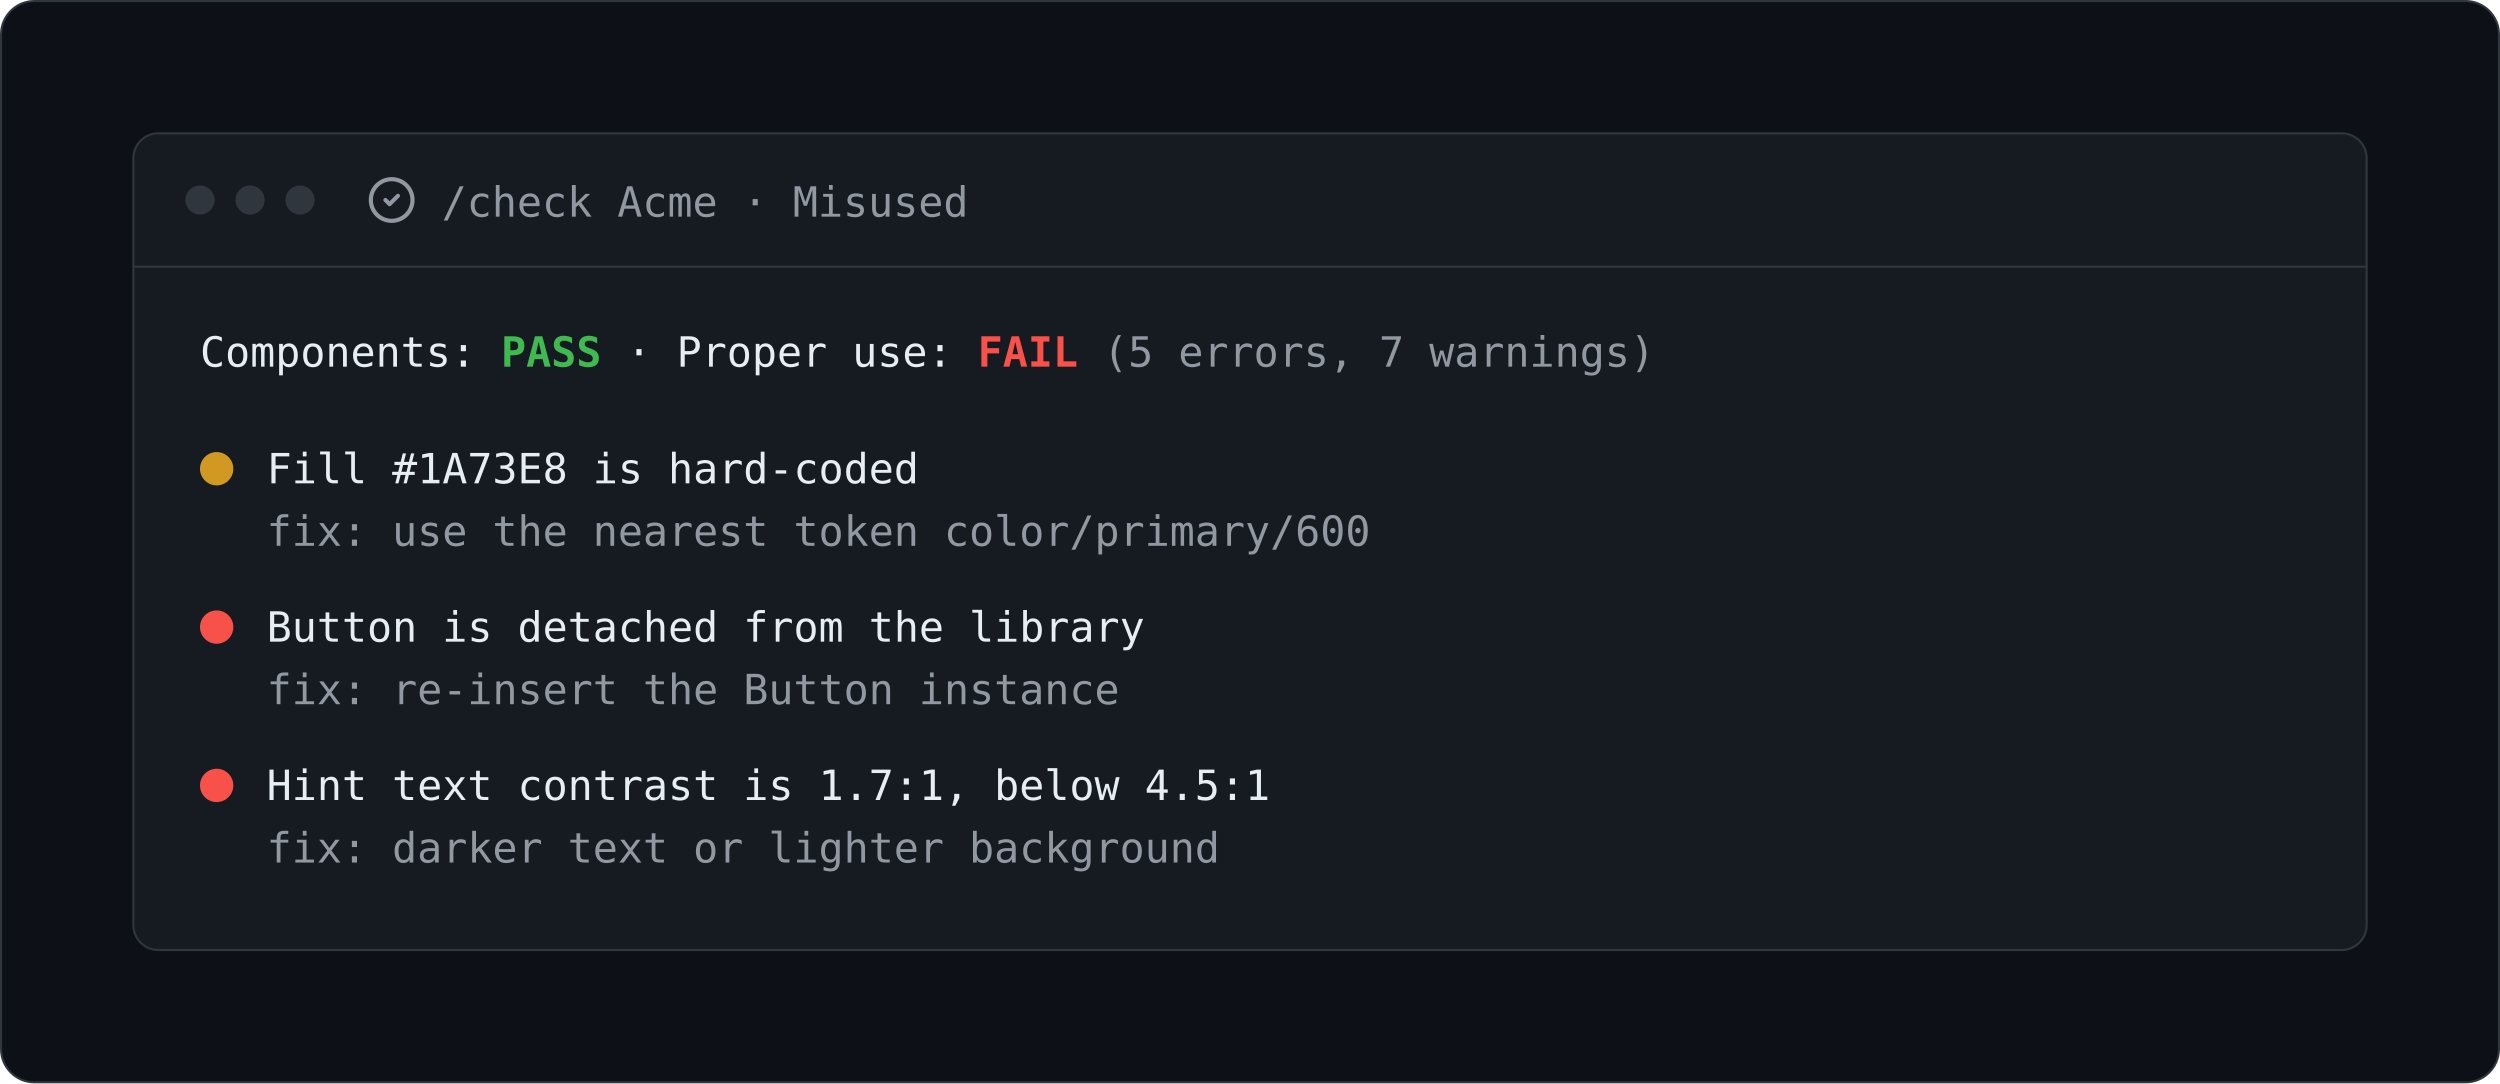
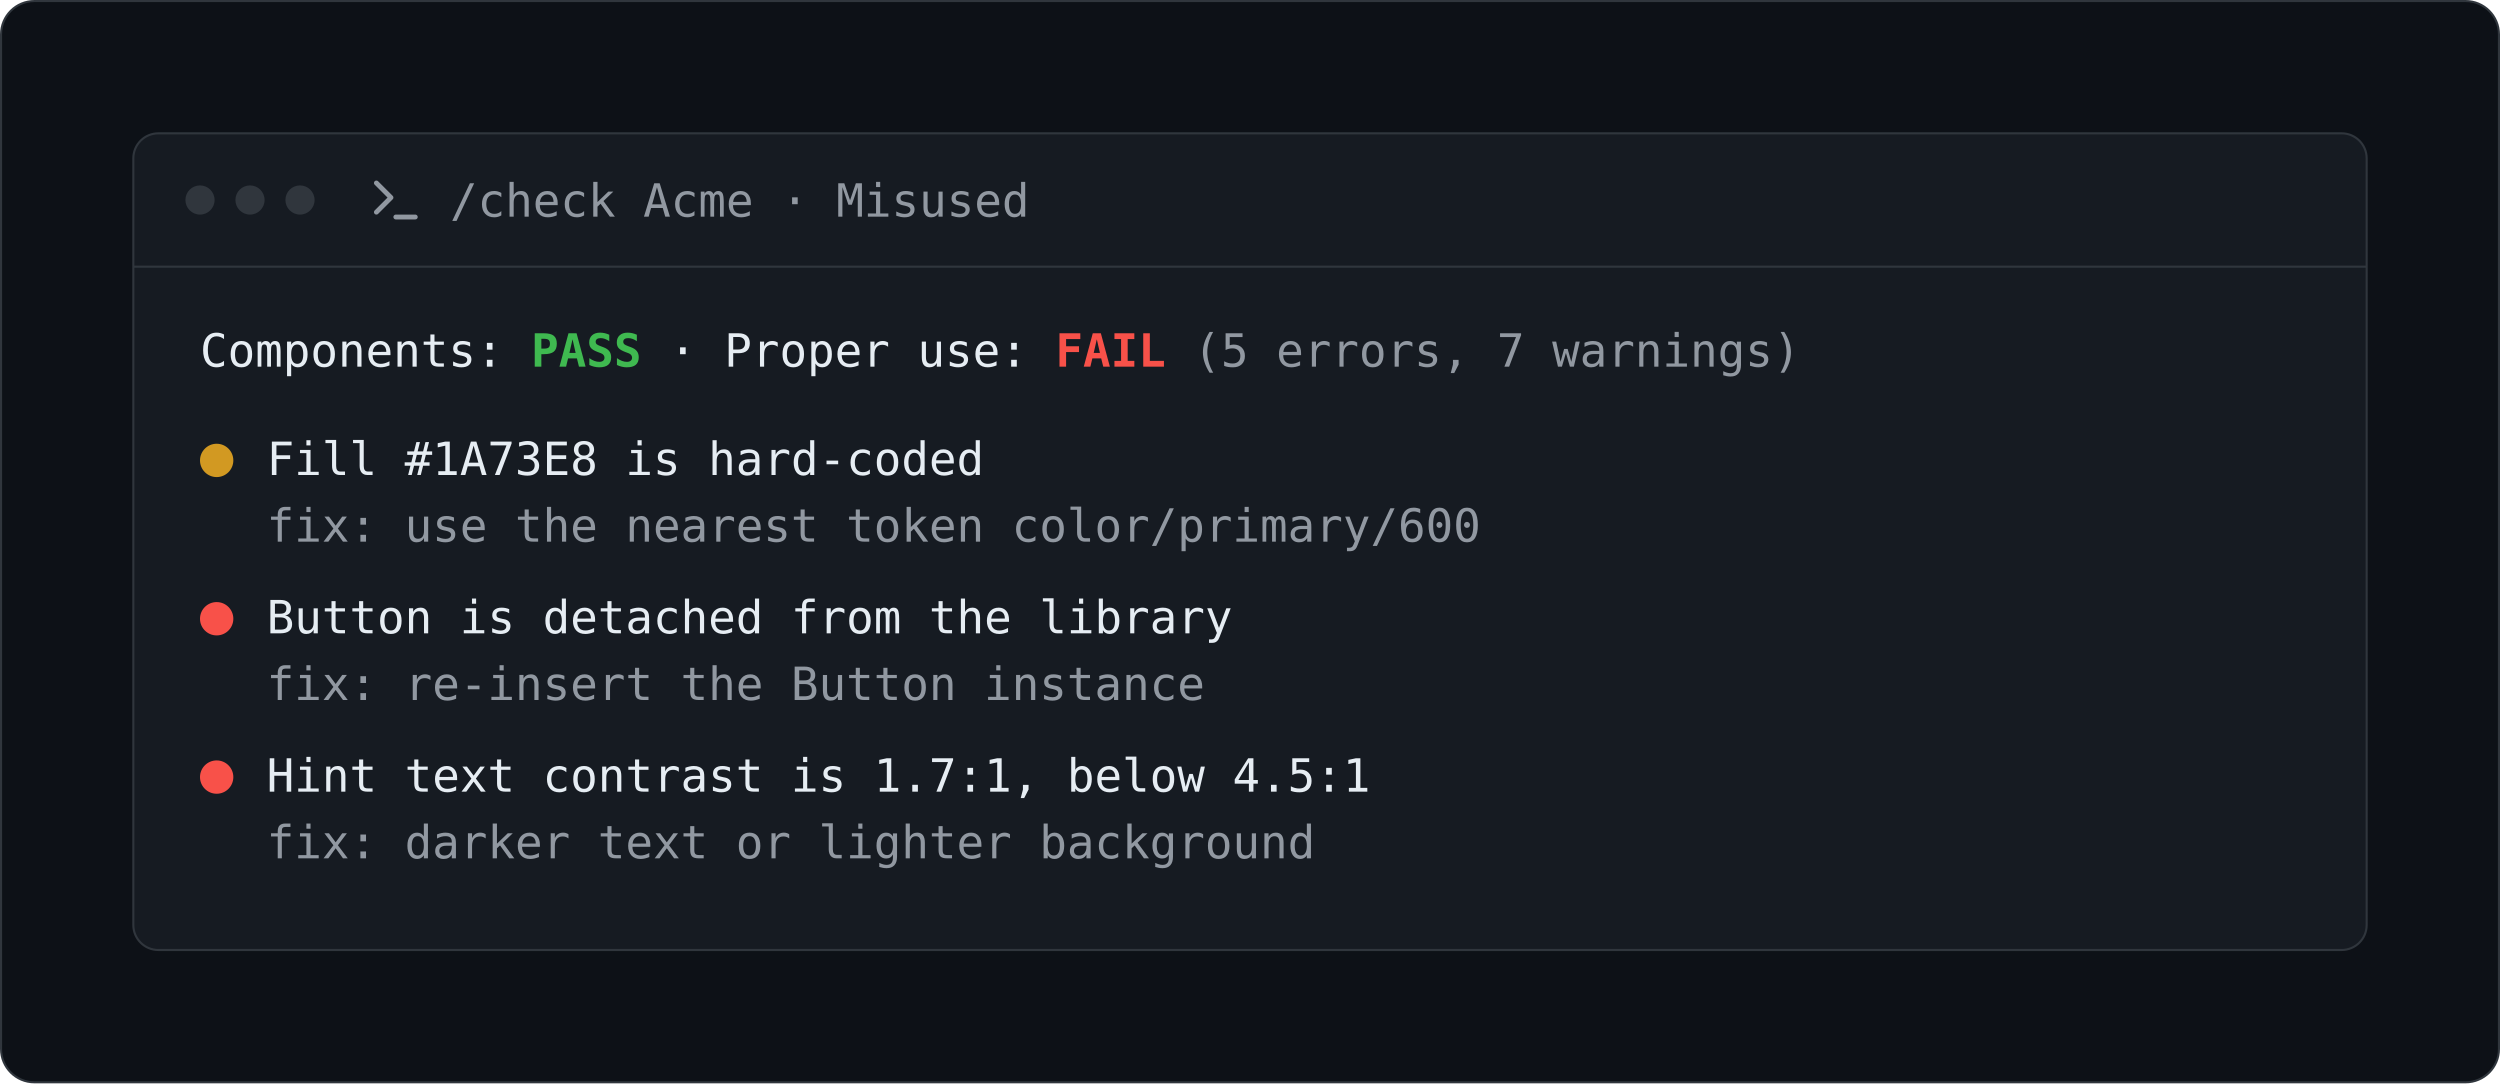
<svg xmlns="http://www.w3.org/2000/svg" width="1200" height="520" viewBox="0 0 1200 520" role="img" aria-labelledby="t d">
  <rect x="0.5" y="0.5" width="1199" height="519" rx="16" fill="#0D1117" stroke="#30363D" stroke-width="1" />
  <rect x="64" y="64" width="1072" height="392" rx="12" fill="#161B22" stroke="#30363D" stroke-width="1" />
  <circle cx="96" cy="96" r="7" fill="#30363D" />
  <circle cx="120" cy="96" r="7" fill="#30363D" />
  <circle cx="144" cy="96" r="7" fill="#30363D" />
-   <g transform="translate(176 84) scale(1.0)" fill="none" stroke="#9198A1" stroke-width="2" stroke-linecap="round" stroke-linejoin="round">
-     <circle cx="12" cy="12" r="10" />
-     <path d="m9 12 2 2 4-4" />
+   <g transform="translate(176 82) scale(1.166667)" fill="none" stroke="#9198A1" stroke-width="2" stroke-linecap="round" stroke-linejoin="round">
+     <polyline points="4 17 10 11 4 5" />
+     <line x1="12" x2="20" y1="19" y2="19" />
  </g>
-   <text x="212" y="104" font-family="ui-monospace,SFMono-Regular,Menlo,monospace" font-size="20" font-weight="400" fill="#9198A1" text-anchor="start">/check  Acme · Misused</text>
+   <text x="216" y="104" font-family="ui-monospace,SFMono-Regular,Menlo,monospace" font-size="22" font-weight="400" fill="#9198A1" text-anchor="start">/check  Acme · Misused</text>
  <line x1="64" y1="128" x2="1136" y2="128" stroke="#30363D" stroke-width="1" />
-   <text x="96" y="176" font-family="ui-monospace,SFMono-Regular,Menlo,monospace" font-size="20" font-weight="400" fill="#E6EDF3" text-anchor="start">Components: <tspan fill="#3FB950" font-weight="600">PASS</tspan> · Proper use: <tspan fill="#F85149" font-weight="600">FAIL</tspan>
+   <text x="96" y="176" font-family="ui-monospace,SFMono-Regular,Menlo,monospace" font-size="22" font-weight="400" fill="#E6EDF3" text-anchor="start">Components: <tspan fill="#3FB950" font-weight="600">PASS</tspan> · Proper use: <tspan fill="#F85149" font-weight="600">FAIL</tspan>
    <tspan fill="#9198A1">(5 errors, 7 warnings)</tspan>
  </text>
-   <circle cx="104" cy="225" r="8" fill="#D29922" />
-   <text x="128" y="232" font-family="ui-monospace,SFMono-Regular,Menlo,monospace" font-size="20" font-weight="400" fill="#E6EDF3" text-anchor="start">Fill #1A73E8 is hard-coded</text>
-   <text x="128" y="262" font-family="ui-monospace,SFMono-Regular,Menlo,monospace" font-size="20" font-weight="400" fill="#9198A1" text-anchor="start">fix: use the nearest token color/primary/600</text>
-   <circle cx="104" cy="301" r="8" fill="#F85149" />
-   <text x="128" y="308" font-family="ui-monospace,SFMono-Regular,Menlo,monospace" font-size="20" font-weight="400" fill="#E6EDF3" text-anchor="start">Button is detached from the library</text>
-   <text x="128" y="338" font-family="ui-monospace,SFMono-Regular,Menlo,monospace" font-size="20" font-weight="400" fill="#9198A1" text-anchor="start">fix: re-insert the Button instance</text>
-   <circle cx="104" cy="377" r="8" fill="#F85149" />
-   <text x="128" y="384" font-family="ui-monospace,SFMono-Regular,Menlo,monospace" font-size="20" font-weight="400" fill="#E6EDF3" text-anchor="start">Hint text contrast is 1.7:1, below 4.5:1</text>
-   <text x="128" y="414" font-family="ui-monospace,SFMono-Regular,Menlo,monospace" font-size="20" font-weight="400" fill="#9198A1" text-anchor="start">fix: darker text or lighter background</text>
+   <circle cx="104" cy="221" r="8" fill="#D29922" />
+   <text x="128" y="228" font-family="ui-monospace,SFMono-Regular,Menlo,monospace" font-size="22" font-weight="400" fill="#E6EDF3" text-anchor="start">Fill #1A73E8 is hard-coded</text>
+   <text x="128" y="260" font-family="ui-monospace,SFMono-Regular,Menlo,monospace" font-size="22" font-weight="400" fill="#9198A1" text-anchor="start">fix: use the nearest token color/primary/600</text>
+   <circle cx="104" cy="297" r="8" fill="#F85149" />
+   <text x="128" y="304" font-family="ui-monospace,SFMono-Regular,Menlo,monospace" font-size="22" font-weight="400" fill="#E6EDF3" text-anchor="start">Button is detached from the library</text>
+   <text x="128" y="336" font-family="ui-monospace,SFMono-Regular,Menlo,monospace" font-size="22" font-weight="400" fill="#9198A1" text-anchor="start">fix: re-insert the Button instance</text>
+   <circle cx="104" cy="373" r="8" fill="#F85149" />
+   <text x="128" y="380" font-family="ui-monospace,SFMono-Regular,Menlo,monospace" font-size="22" font-weight="400" fill="#E6EDF3" text-anchor="start">Hint text contrast is 1.7:1, below 4.5:1</text>
+   <text x="128" y="412" font-family="ui-monospace,SFMono-Regular,Menlo,monospace" font-size="22" font-weight="400" fill="#9198A1" text-anchor="start">fix: darker text or lighter background</text>
</svg>
